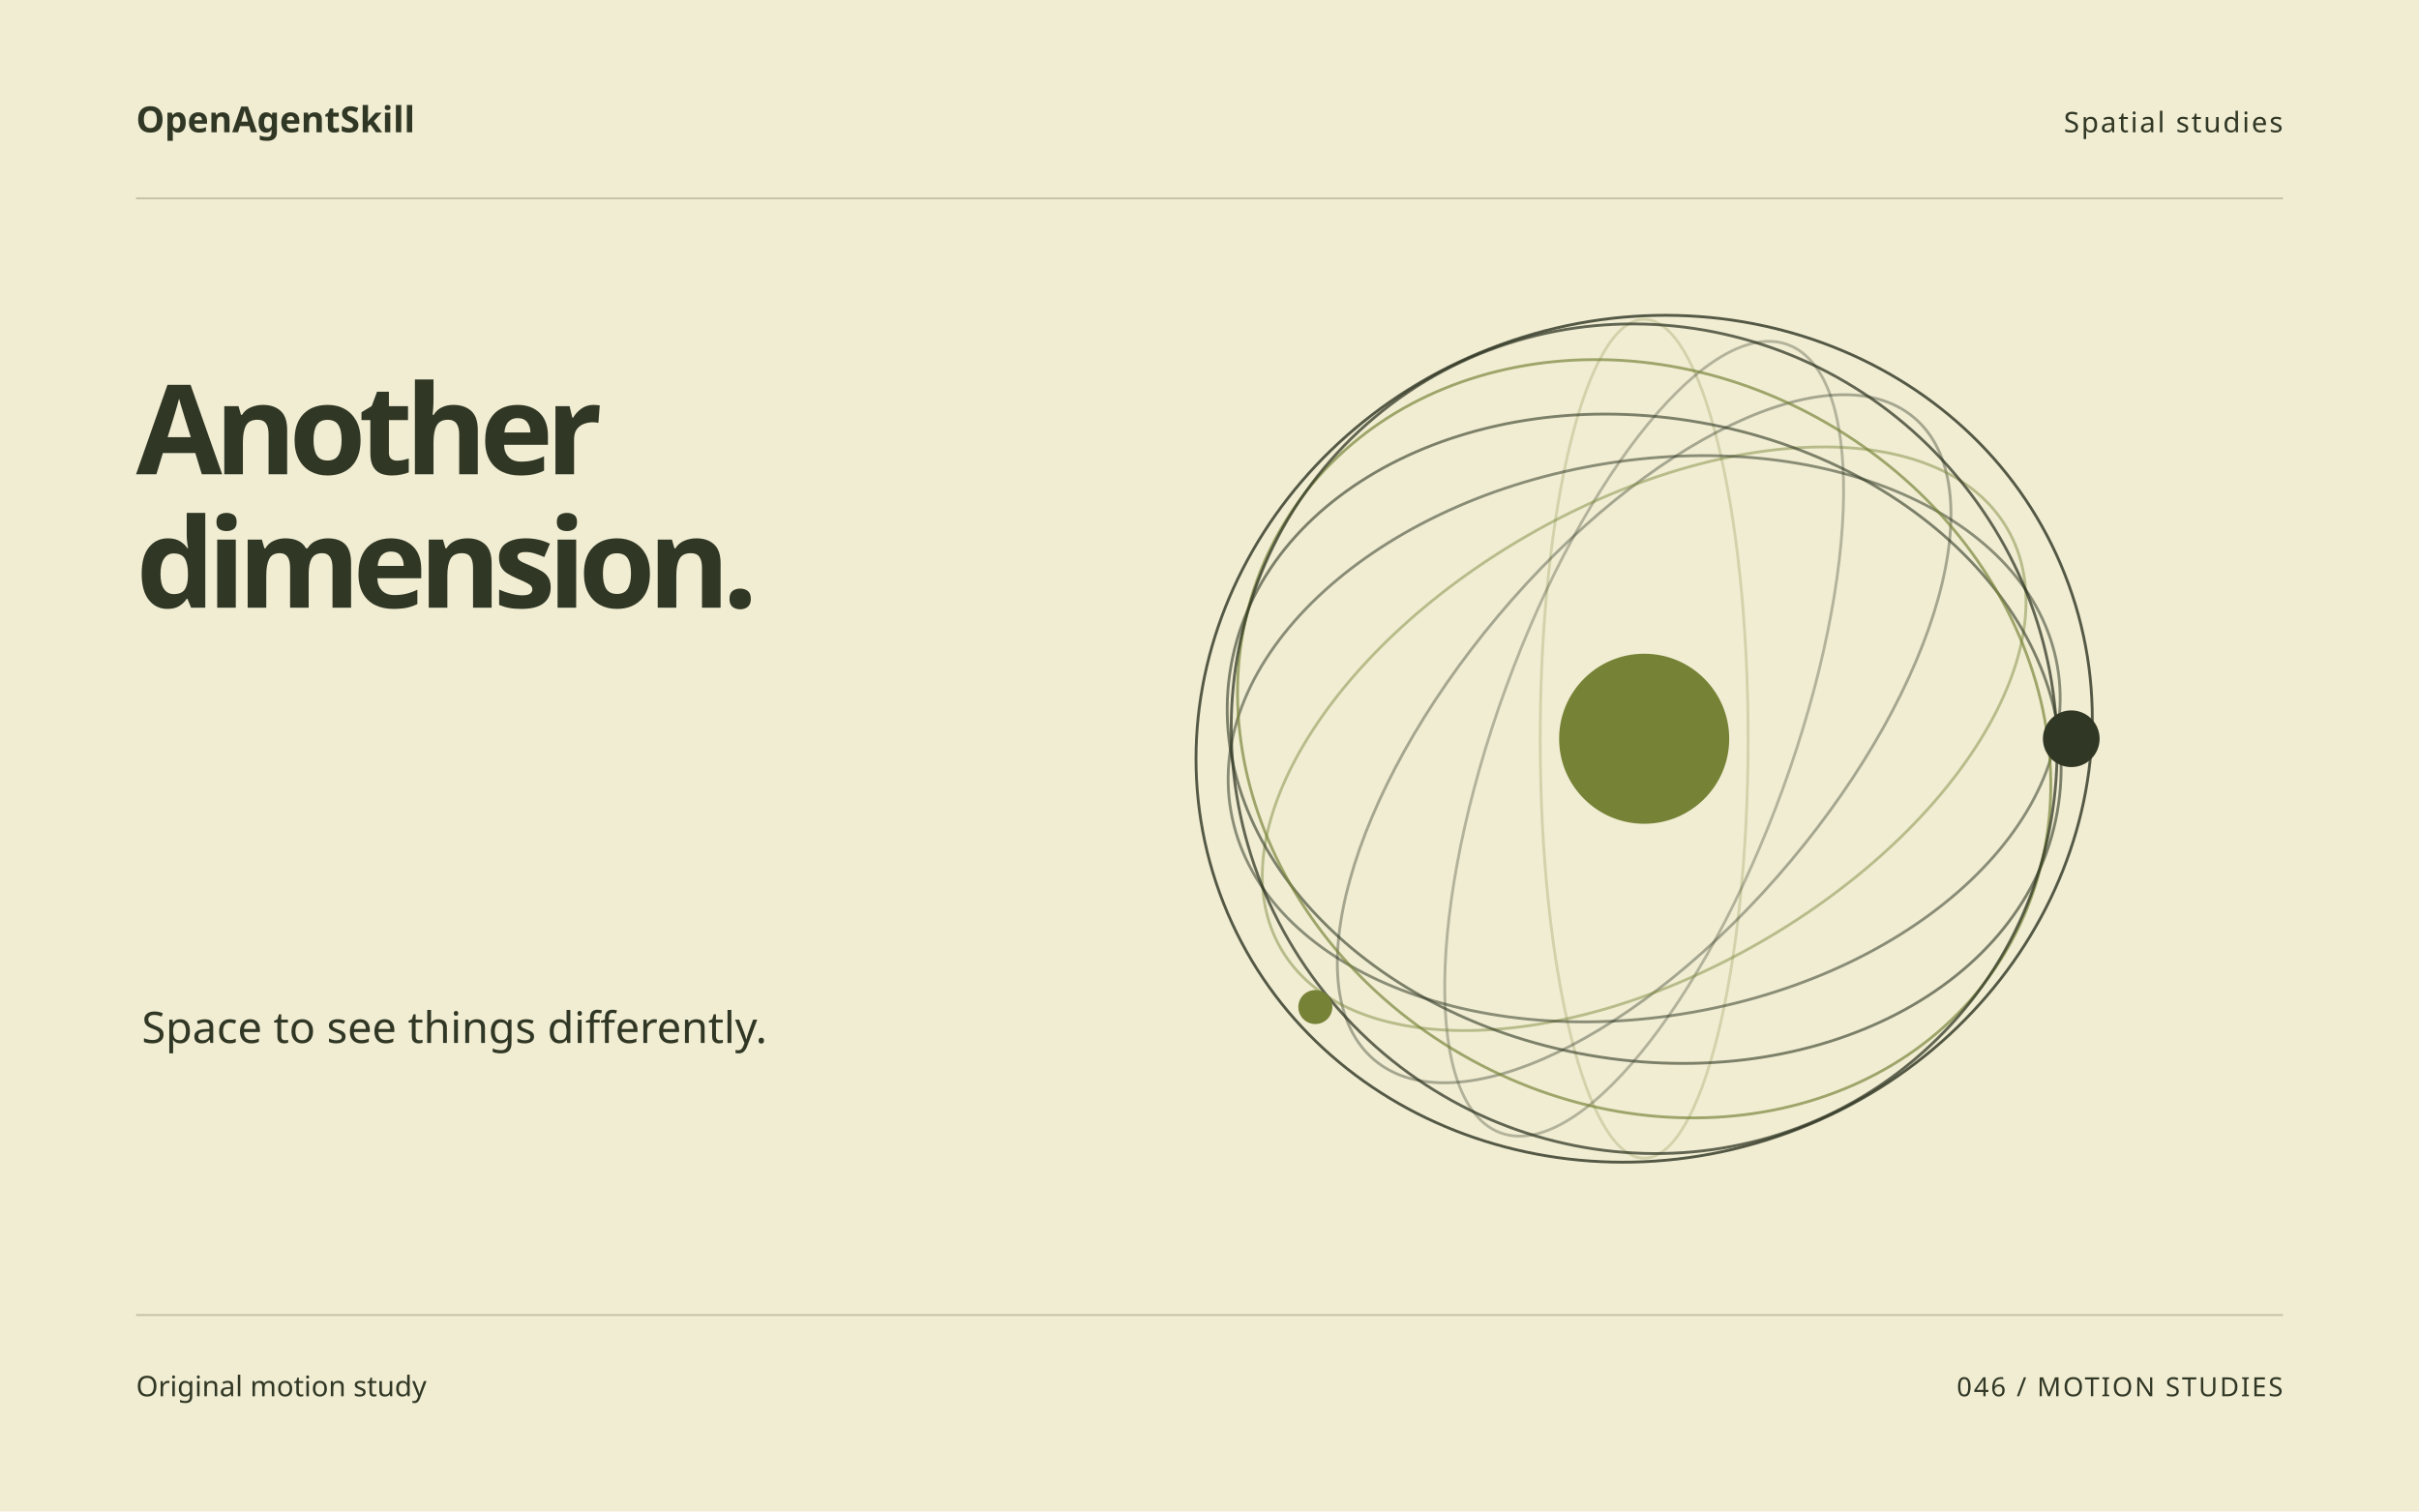
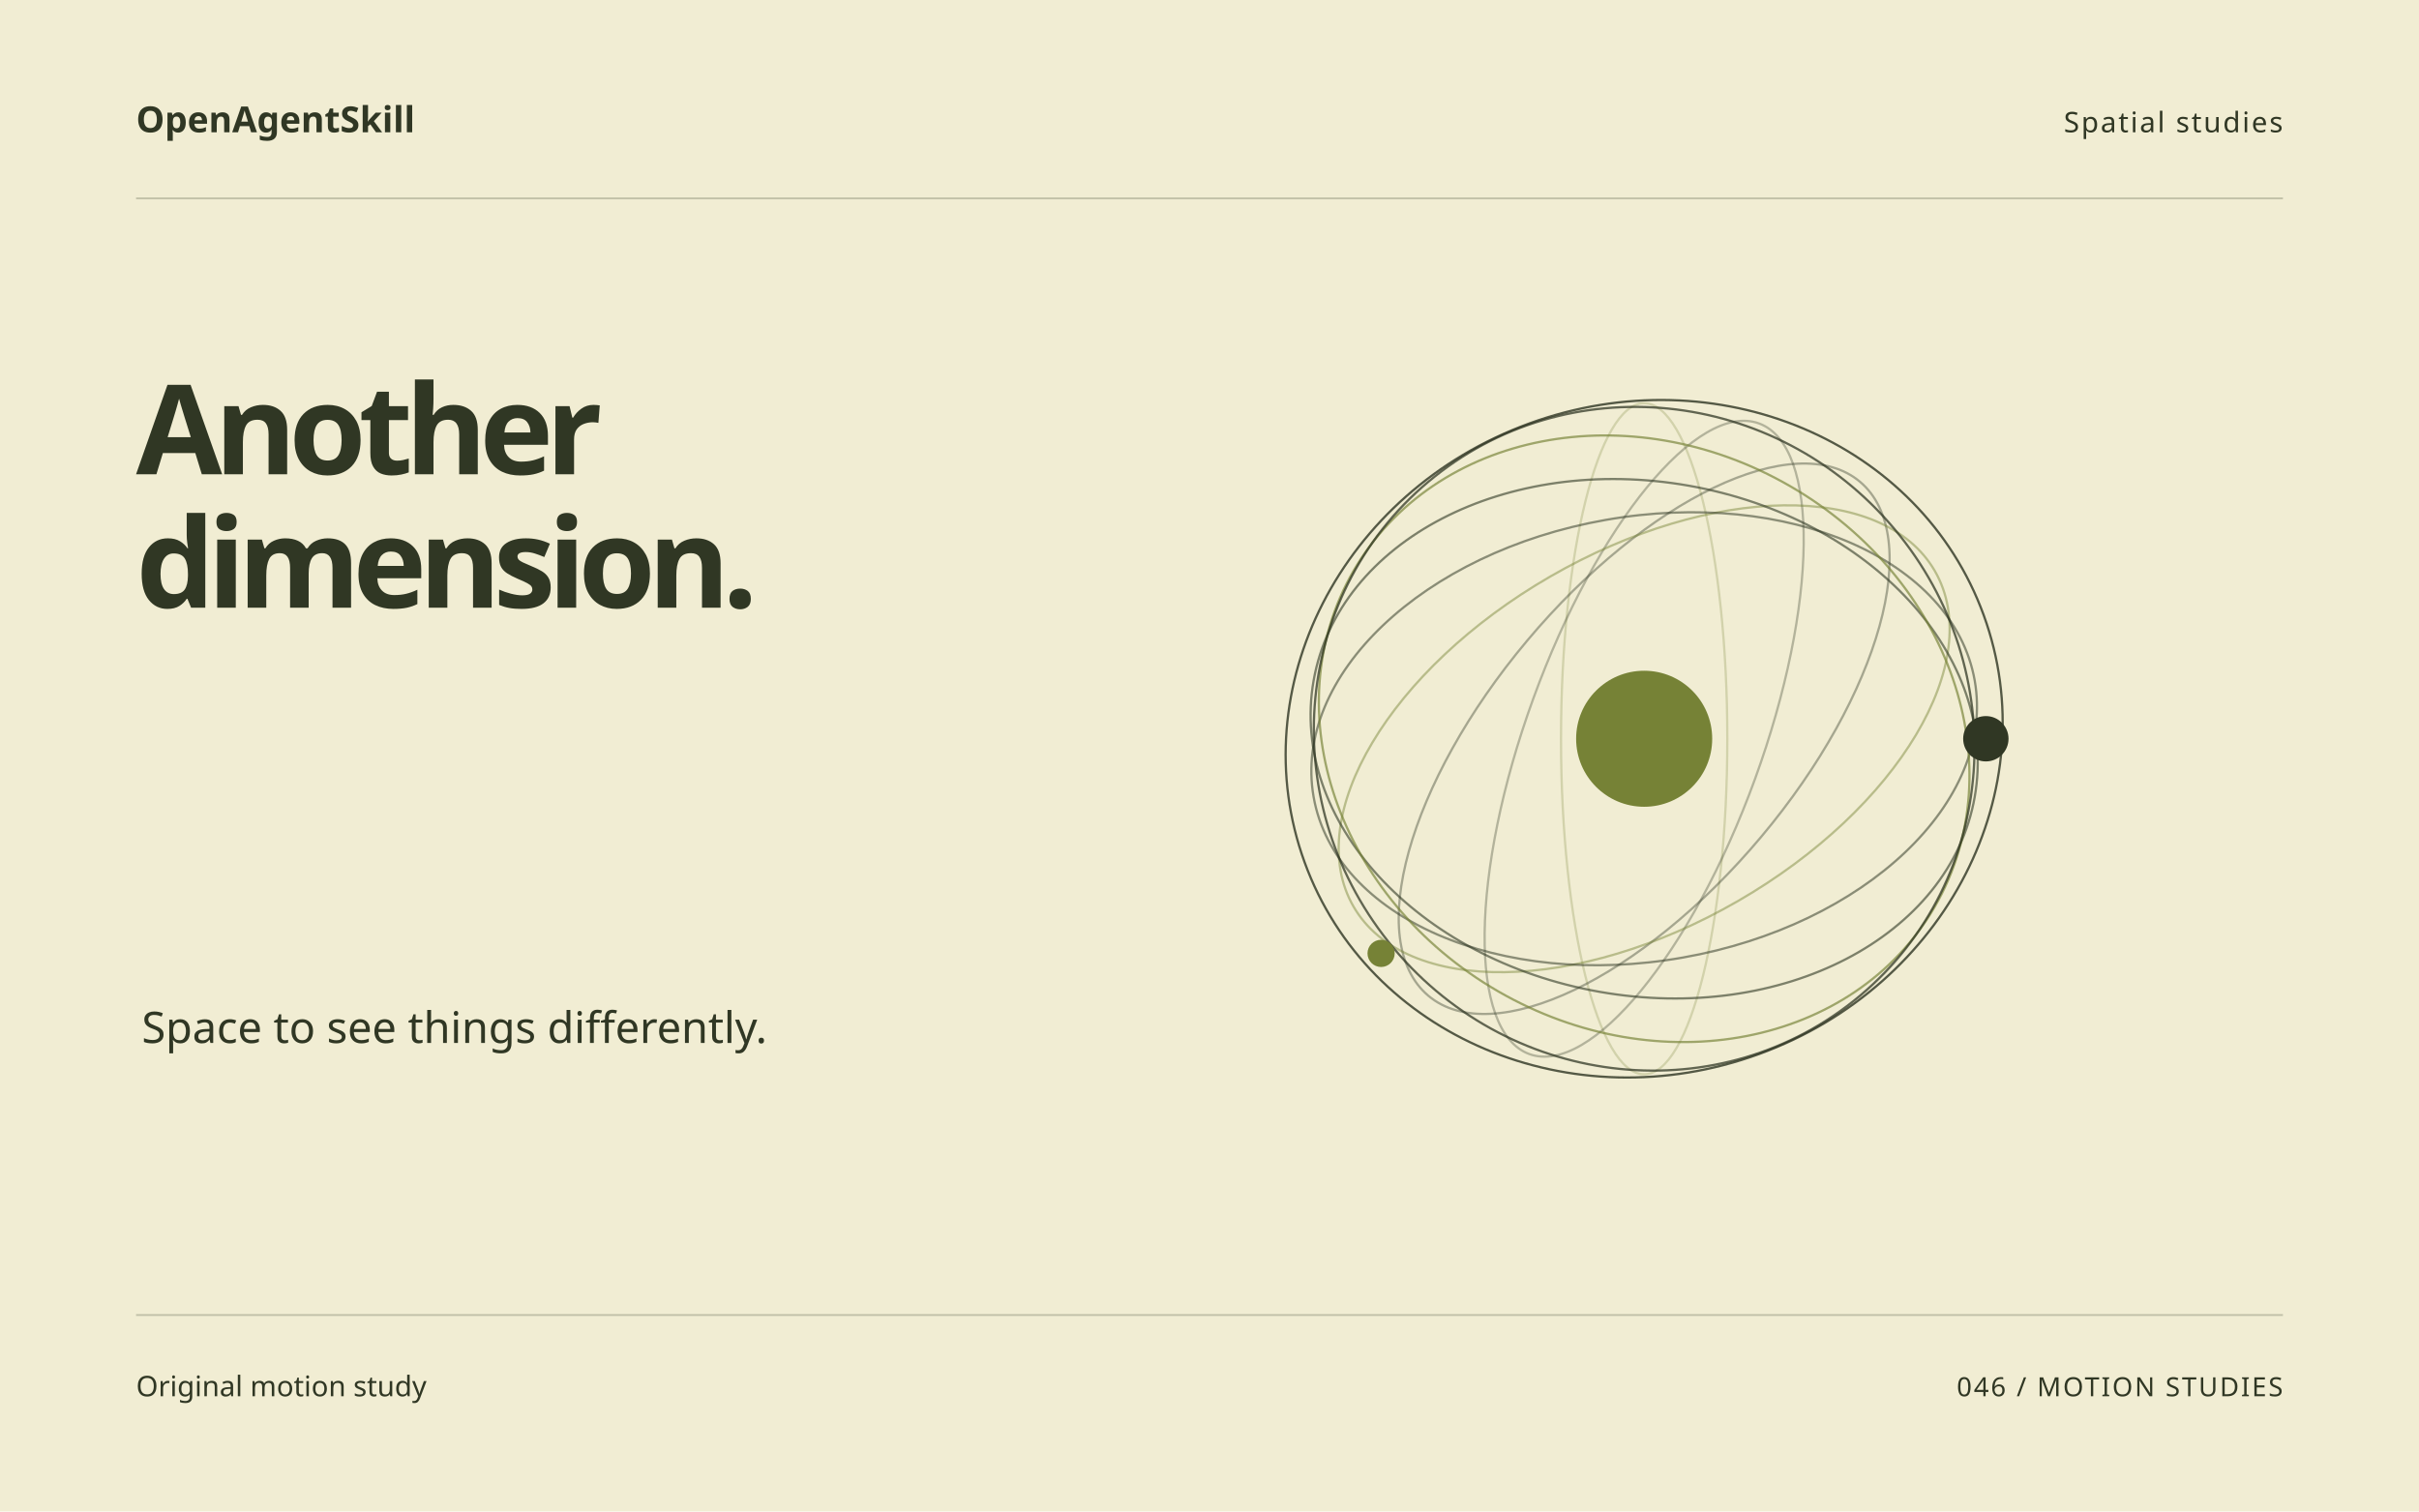
<svg xmlns="http://www.w3.org/2000/svg" width="1280" height="800" viewBox="0 0 1280 800" role="img" aria-labelledby="title">
  <style>text{font-family:system-ui,sans-serif}</style>
  <rect width="1280" height="800" fill="#F1EDD3" />
  <text x="72" y="70" font-size="19.00" fill="#303724" font-weight="600">OpenAgentSkill</text>
  <text x="1208" y="70" font-size="15.00" fill="#303724" text-anchor="end" letter-spacing="1">Spatial studies</text>
  <path d="M72 105L1208 105" fill="none" stroke="#303724" stroke-opacity=".24" />
  <g class="rise" style="animation-delay:0s">
    <text x="72" y="251" font-size="66.00" fill="#303724" font-weight="600" letter-spacing="-4">Another</text>
  </g>
  <g class="rise" style="animation-delay:0.18s">
    <text x="72" y="321.62" font-size="66.00" fill="#303724" font-weight="600" letter-spacing="-4">dimension.</text>
  </g>
  <text x="75" y="552" font-size="23.00" fill="#303724">Space to see things differently.</text>
  <g class="spin" style="animation-delay:0s">
-     <g transform="translate(870 391)">
+     <g transform="translate(870 391) scale(.8)">
      <ellipse rx="55" ry="222" fill="none" stroke="#768236" stroke-opacity="0.25" stroke-width="1.5" transform="rotate(0)" />
      <ellipse rx="78" ry="222" fill="none" stroke="#303724" stroke-opacity="0.32" stroke-width="1.5" transform="rotate(20)" />
      <ellipse rx="101" ry="222" fill="none" stroke="#303724" stroke-opacity="0.39" stroke-width="1.5" transform="rotate(40)" />
      <ellipse rx="124" ry="222" fill="none" stroke="#768236" stroke-opacity="0.46" stroke-width="1.5" transform="rotate(60)" />
      <ellipse rx="147" ry="222" fill="none" stroke="#303724" stroke-opacity="0.53" stroke-width="1.5" transform="rotate(80)" />
      <ellipse rx="170" ry="222" fill="none" stroke="#303724" stroke-opacity="0.6" stroke-width="1.5" transform="rotate(100)" />
      <ellipse rx="193" ry="222" fill="none" stroke="#768236" stroke-opacity="0.67" stroke-width="1.5" transform="rotate(120)" />
      <ellipse rx="216" ry="222" fill="none" stroke="#303724" stroke-opacity="0.74" stroke-width="1.5" transform="rotate(140)" />
      <ellipse rx="239" ry="222" fill="none" stroke="#303724" stroke-opacity="0.81" stroke-width="1.5" transform="rotate(160)" />
      <circle cx="0" cy="0" r="45" fill="#768236" />
      <circle cx="226" cy="0" r="15" fill="#303724" />
      <circle cx="-174" cy="142" r="9" fill="#768236" />
    </g>
  </g>
  <path d="M72 696L1208 696" fill="none" stroke="#303724" stroke-opacity=".24" />
  <text x="72" y="739" font-size="15.00" fill="#303724">Original motion study</text>
  <text x="1208" y="739" font-size="14.00" fill="#303724" text-anchor="end" letter-spacing="1">046 / MOTION STUDIES</text>
</svg>
